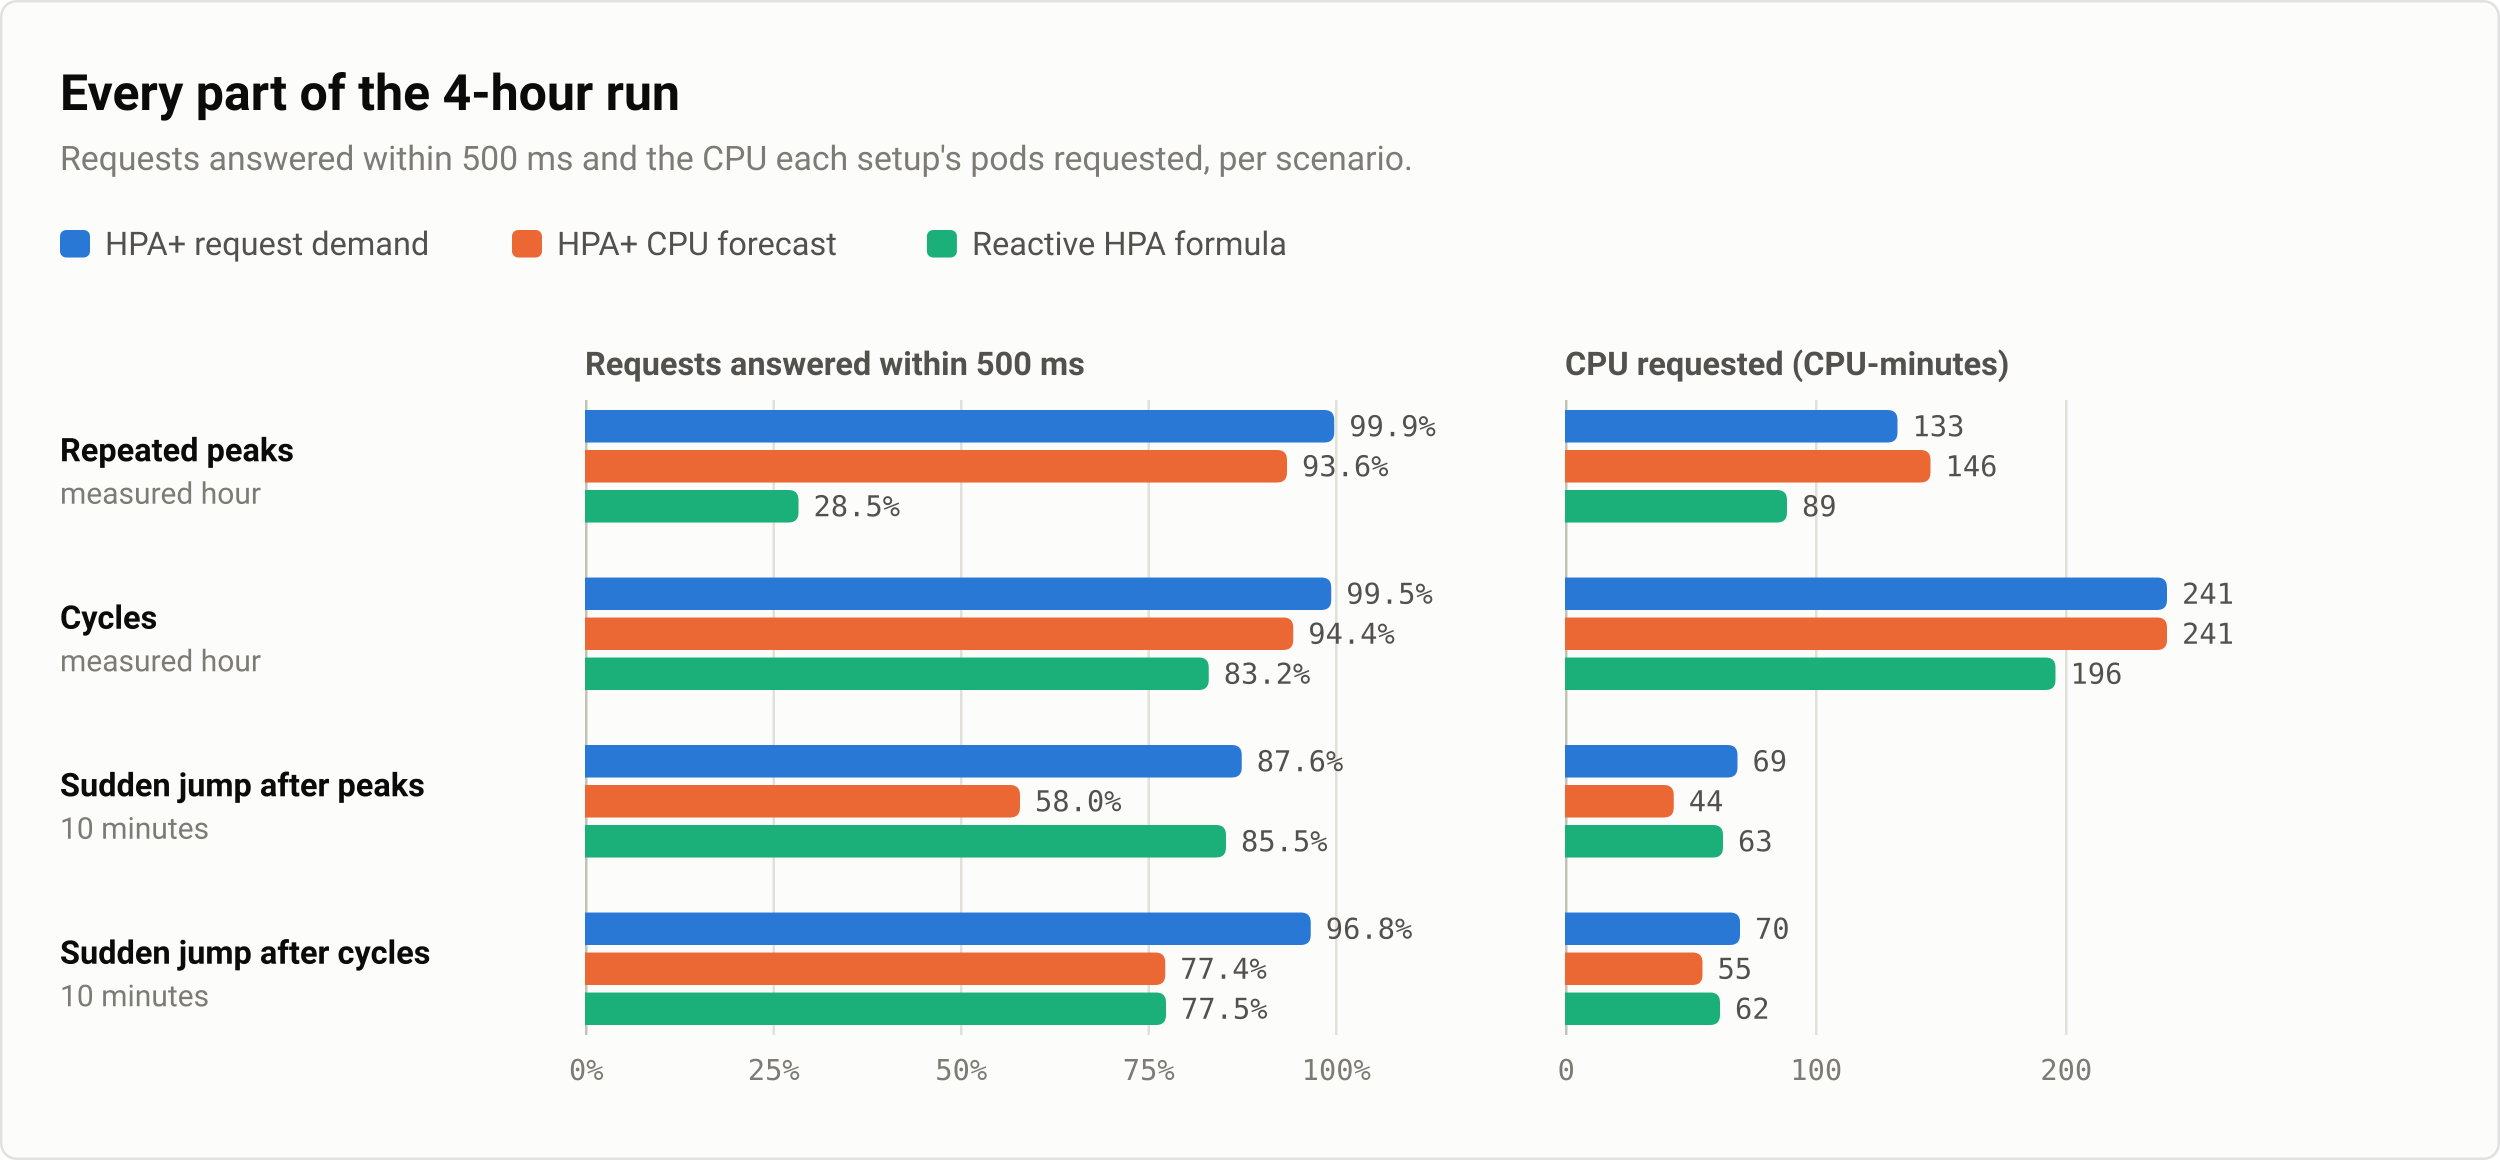
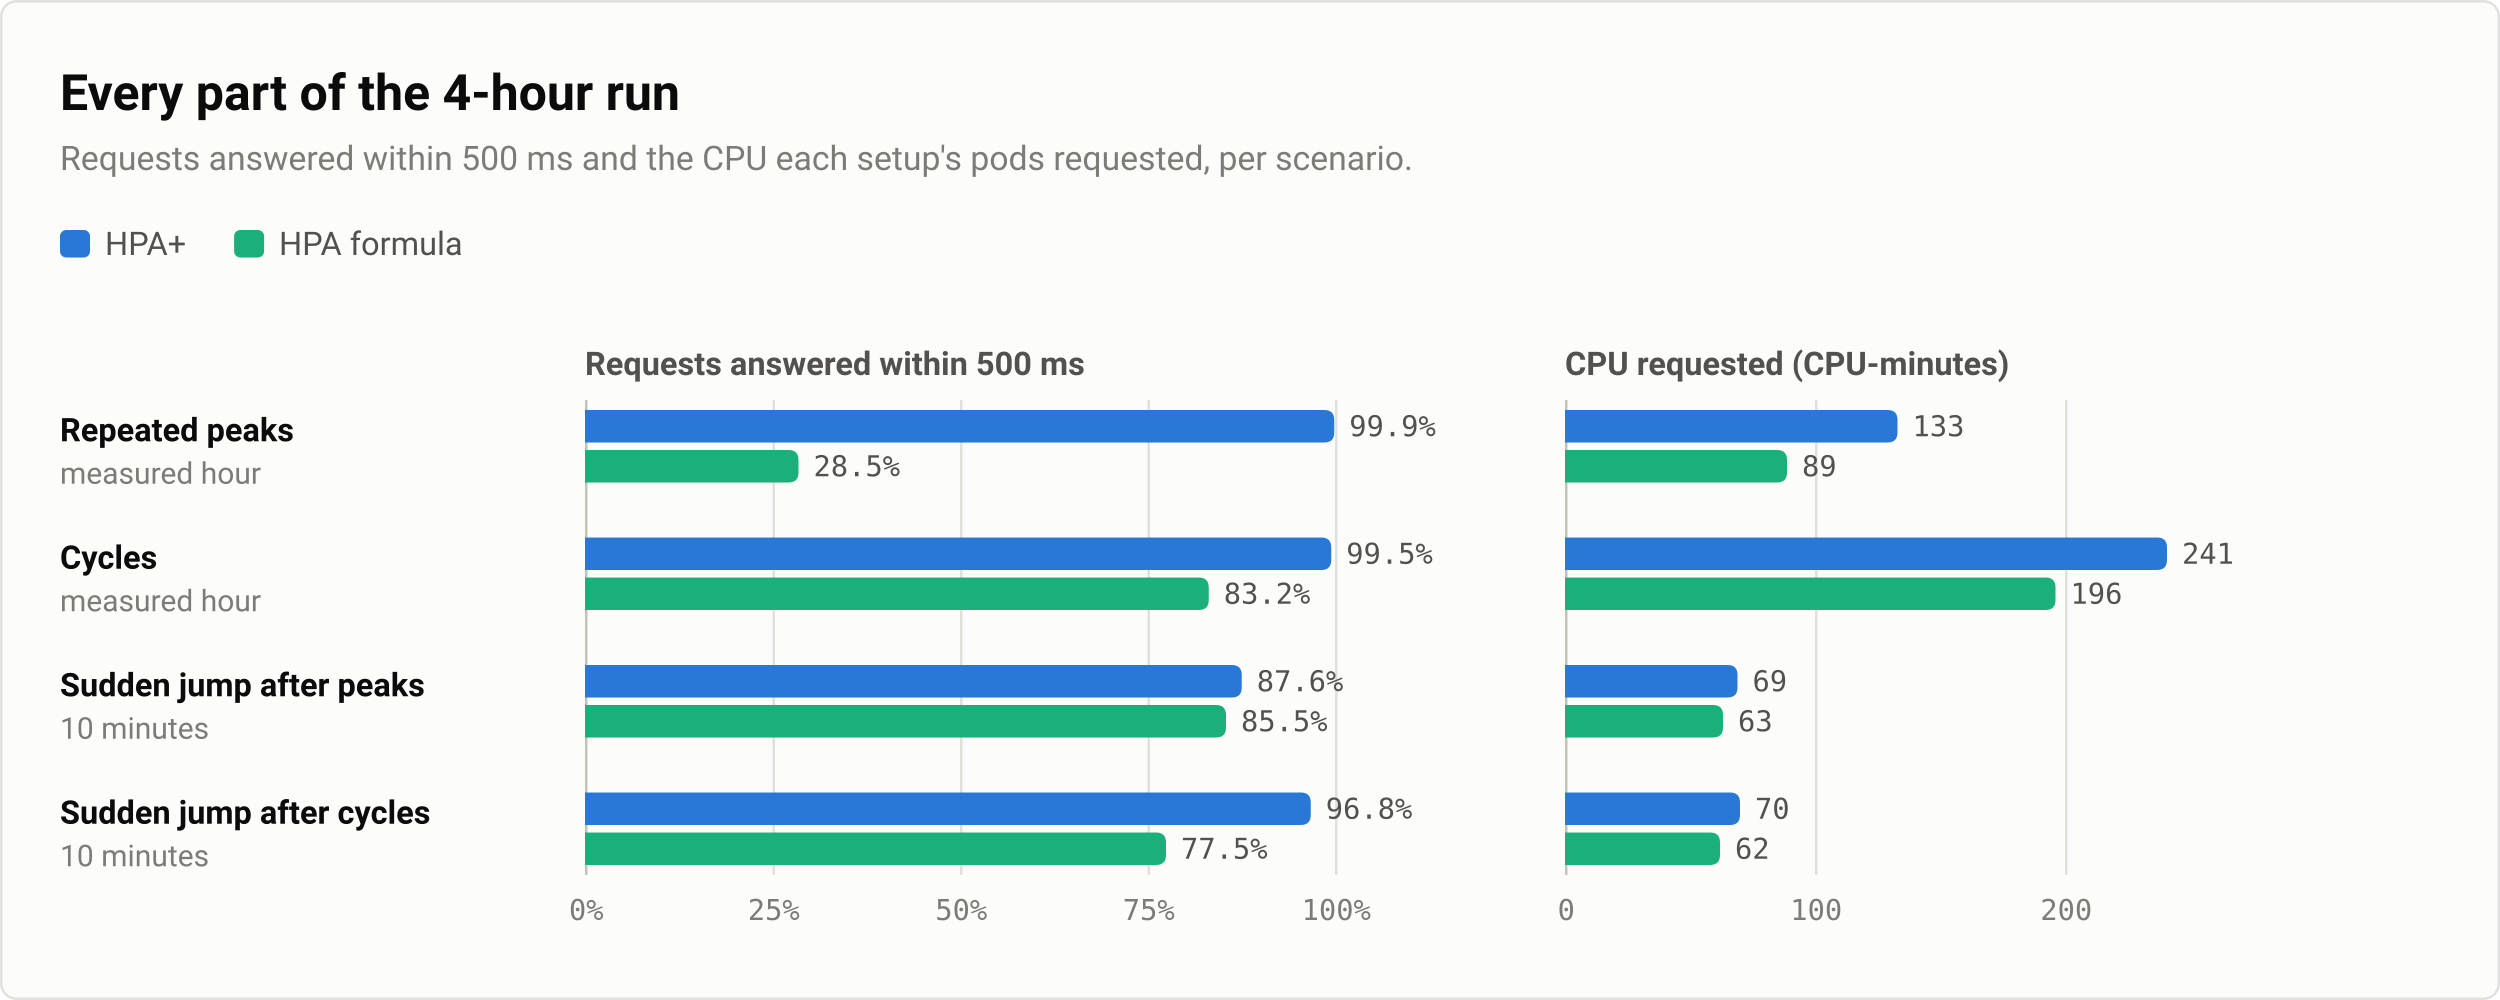
- <svg xmlns="http://www.w3.org/2000/svg" width="1000" height="464" viewBox="0 0 1000 464" role="img" aria-labelledby="title desc">
+ <svg xmlns="http://www.w3.org/2000/svg" width="1000" height="400" viewBox="0 0 1000 400" role="img" aria-labelledby="title desc">
  <style>text{font-family:"IBM Plex Sans",system-ui,-apple-system,"Segoe UI",Roboto,Helvetica,Arial,sans-serif}.display{font-family:"IBM Plex Sans Condensed","Arial Narrow",system-ui,-apple-system,"Segoe UI",Roboto,Helvetica,Arial,sans-serif;font-weight:600}.mono{font-family:"IBM Plex Mono",ui-monospace,"SF Mono",Menlo,Consolas,"DejaVu Sans Mono","Liberation Mono",monospace;font-variant-numeric:tabular-nums}.line{fill:none;stroke-linejoin:round;stroke-linecap:round}.hair{fill:none;stroke-width:1}.plane{fill:#f4f4f1}.card{fill:#fcfcfb;stroke:rgba(11,11,11,0.12)}.grid{stroke:#e1e0d9}.axis{stroke:#c3c2b7}.band{fill:rgba(42,120,214,0.07)}.ink{fill:#0b0b0b}.ink2{fill:#52514e}.muted{fill:#7d7b75}.l-cand{stroke:#2a78d6}.l-cpu{stroke:#eb6834}.l-react{stroke:#1baf7a}.l-load{stroke:#52514e}.f-load{fill:rgba(82,81,78,0.12)}.f-heavy{fill:rgba(82,81,78,0.36)}.f-seg{fill:#e1e0d9}.f-jump{fill:rgba(42,120,214,0.20)}.f-wcand{fill:rgba(42,120,214,0.30)}.f-wcpu{fill:rgba(235,104,52,0.30)}.f-wreact{fill:rgba(27,175,122,0.32)}.l-req{stroke:#0b0b0b}.f-cand{fill:#2a78d6}.f-cpu{fill:#eb6834}.f-react{fill:#1baf7a}.ring{stroke:#fcfcfb}.marker{stroke:#52514e}@media (prefers-color-scheme:dark){.plane{fill:#0f0f0e}.card{fill:#1a1a19;stroke:rgba(255,255,255,0.12)}.grid{stroke:#2c2c2a}.axis{stroke:#44443f}.band{fill:rgba(57,135,229,0.10)}.ink{fill:#f0efec}.ink2{fill:#c3c2b7}.muted{fill:#94928b}.l-cand{stroke:#3987e5}.l-cpu{stroke:#d95926}.l-react{stroke:#199e70}.l-load{stroke:#c3c2b7}.f-load{fill:rgba(195,194,183,0.12)}.f-heavy{fill:rgba(195,194,183,0.34)}.f-seg{fill:#2c2c2a}.f-jump{fill:rgba(57,135,229,0.28)}.f-wcand{fill:rgba(57,135,229,0.36)}.f-wcpu{fill:rgba(217,89,38,0.36)}.f-wreact{fill:rgba(25,158,112,0.40)}.l-req{stroke:#f0efec}.f-cand{fill:#3987e5}.f-cpu{fill:#d95926}.f-react{fill:#199e70}.ring{stroke:#1a1a19}.marker{stroke:#c3c2b7}}</style>
-   <rect x="0.5" y="0.5" width="999" height="463" rx="6" class="card" />
+   <rect x="0.5" y="0.5" width="999" height="399" rx="6" class="card" />
  <text x="24.0" y="44.0" class="ink display" font-size="20">Every part of the 4-hour run</text>
  <text x="24.0" y="68.0" class="muted" font-size="13.5">Requests answered within 500 ms and the CPU each setup's pods requested, per scenario.</text>
  <rect x="24" y="92" width="12" height="11" rx="2.5" class="f-cand" />
-   <text x="42.0" y="102.0" class="ink2" font-size="13">HPA+ request demand</text>
-   <rect x="204.79" y="92" width="12" height="11" rx="2.5" class="f-cpu" />
-   <text x="222.8" y="102.0" class="ink2" font-size="13">HPA+ CPU forecast</text>
-   <rect x="370.76" y="92" width="12" height="11" rx="2.5" class="f-react" />
-   <text x="388.8" y="102.0" class="ink2" font-size="13">Reactive HPA formula</text>
+   <text x="42.0" y="102.0" class="ink2" font-size="13">HPA+</text>
+   <rect x="93.64" y="92" width="12" height="11" rx="2.5" class="f-react" />
+   <text x="111.6" y="102.0" class="ink2" font-size="13">HPA formula</text>
  <text x="234.0" y="150.0" class="ink2" font-size="13" font-weight="600">Requests answered within 500 ms</text>
  <text x="626.0" y="150.0" class="ink2" font-size="13" font-weight="600">CPU requested (CPU-minutes)</text>
-   <line x1="234.5" y1="160" x2="234.5" y2="414" class="hair axis" />
-   <text x="234.5" y="432.0" class="muted mono" font-size="11.5" text-anchor="middle">0%</text>
-   <line x1="309.5" y1="160" x2="309.5" y2="414" class="hair grid" />
-   <text x="309.5" y="432.0" class="muted mono" font-size="11.5" text-anchor="middle">25%</text>
-   <line x1="384.5" y1="160" x2="384.5" y2="414" class="hair grid" />
-   <text x="384.5" y="432.0" class="muted mono" font-size="11.5" text-anchor="middle">50%</text>
-   <line x1="459.5" y1="160" x2="459.5" y2="414" class="hair grid" />
-   <text x="459.5" y="432.0" class="muted mono" font-size="11.5" text-anchor="middle">75%</text>
-   <line x1="534.5" y1="160" x2="534.5" y2="414" class="hair grid" />
-   <text x="534.5" y="432.0" class="muted mono" font-size="11.5" text-anchor="middle">100%</text>
-   <line x1="626.5" y1="160" x2="626.5" y2="414" class="hair axis" />
-   <text x="626.5" y="432.0" class="muted mono" font-size="11.5" text-anchor="middle">0</text>
-   <line x1="726.5" y1="160" x2="726.5" y2="414" class="hair grid" />
-   <text x="726.5" y="432.0" class="muted mono" font-size="11.5" text-anchor="middle">100</text>
-   <line x1="826.5" y1="160" x2="826.5" y2="414" class="hair grid" />
-   <text x="826.5" y="432.0" class="muted mono" font-size="11.5" text-anchor="middle">200</text>
-   <text x="24.0" y="184.5" class="ink" font-size="13" font-weight="600">Repeated peaks</text>
-   <text x="24.0" y="201.5" class="muted" font-size="12">measured hour</text>
+   <line x1="234.5" y1="160" x2="234.5" y2="350" class="hair axis" />
+   <text x="234.5" y="368.0" class="muted mono" font-size="11.5" text-anchor="middle">0%</text>
+   <line x1="309.5" y1="160" x2="309.5" y2="350" class="hair grid" />
+   <text x="309.5" y="368.0" class="muted mono" font-size="11.5" text-anchor="middle">25%</text>
+   <line x1="384.5" y1="160" x2="384.5" y2="350" class="hair grid" />
+   <text x="384.5" y="368.0" class="muted mono" font-size="11.5" text-anchor="middle">50%</text>
+   <line x1="459.5" y1="160" x2="459.5" y2="350" class="hair grid" />
+   <text x="459.5" y="368.0" class="muted mono" font-size="11.5" text-anchor="middle">75%</text>
+   <line x1="534.5" y1="160" x2="534.5" y2="350" class="hair grid" />
+   <text x="534.5" y="368.0" class="muted mono" font-size="11.5" text-anchor="middle">100%</text>
+   <line x1="626.5" y1="160" x2="626.5" y2="350" class="hair axis" />
+   <text x="626.5" y="368.0" class="muted mono" font-size="11.5" text-anchor="middle">0</text>
+   <line x1="726.5" y1="160" x2="726.5" y2="350" class="hair grid" />
+   <text x="726.5" y="368.0" class="muted mono" font-size="11.5" text-anchor="middle">100</text>
+   <line x1="826.5" y1="160" x2="826.5" y2="350" class="hair grid" />
+   <text x="826.5" y="368.0" class="muted mono" font-size="11.5" text-anchor="middle">200</text>
+   <text x="24.0" y="176.5" class="ink" font-size="13" font-weight="600">Repeated peaks</text>
+   <text x="24.0" y="193.5" class="muted" font-size="12">measured hour</text>
  <path d="M234.0,164.0H529.7Q533.7,164.0 533.7,168.0V173.0Q533.7,177.0 529.7,177.0H234.0Z" class="f-cand" />
  <text x="539.7" y="174.5" class="ink2 mono" font-size="11.5">99.9%</text>
  <path d="M626.0,164.0H755.0Q759.0,164.0 759.0,168.0V173.0Q759.0,177.0 755.0,177.0H626.0Z" class="f-cand" />
  <text x="765.0" y="174.5" class="ink2 mono" font-size="11.5">133</text>
-   <path d="M234.0,180.0H510.8Q514.8,180.0 514.8,184.0V189.0Q514.8,193.0 510.8,193.0H234.0Z" class="f-cpu" />
-   <text x="520.8" y="190.5" class="ink2 mono" font-size="11.5">93.6%</text>
-   <path d="M626.0,180.0H768.2Q772.2,180.0 772.2,184.0V189.0Q772.2,193.0 768.2,193.0H626.0Z" class="f-cpu" />
-   <text x="778.2" y="190.5" class="ink2 mono" font-size="11.5">146</text>
-   <path d="M234.0,196.0H315.4Q319.4,196.0 319.4,200.0V205.0Q319.4,209.0 315.4,209.0H234.0Z" class="f-react" />
-   <text x="325.4" y="206.5" class="ink2 mono" font-size="11.5">28.5%</text>
-   <path d="M626.0,196.0H710.8Q714.8,196.0 714.8,200.0V205.0Q714.8,209.0 710.8,209.0H626.0Z" class="f-react" />
-   <text x="720.8" y="206.5" class="ink2 mono" font-size="11.5">89</text>
-   <text x="24.0" y="251.5" class="ink" font-size="13" font-weight="600">Cycles</text>
-   <text x="24.0" y="268.5" class="muted" font-size="12">measured hour</text>
-   <path d="M234.0,231.0H528.5Q532.5,231.0 532.5,235.0V240.0Q532.5,244.0 528.5,244.0H234.0Z" class="f-cand" />
-   <text x="538.5" y="241.5" class="ink2 mono" font-size="11.5">99.5%</text>
-   <path d="M626.0,231.0H862.8Q866.8,231.0 866.8,235.0V240.0Q866.8,244.0 862.8,244.0H626.0Z" class="f-cand" />
-   <text x="872.8" y="241.5" class="ink2 mono" font-size="11.5">241</text>
-   <path d="M234.0,247.0H513.3Q517.3,247.0 517.3,251.0V256.0Q517.3,260.0 513.3,260.0H234.0Z" class="f-cpu" />
-   <text x="523.3" y="257.5" class="ink2 mono" font-size="11.5">94.4%</text>
-   <path d="M626.0,247.0H862.8Q866.8,247.0 866.8,251.0V256.0Q866.8,260.0 862.8,260.0H626.0Z" class="f-cpu" />
-   <text x="872.8" y="257.5" class="ink2 mono" font-size="11.5">241</text>
-   <path d="M234.0,263.0H479.5Q483.5,263.0 483.5,267.0V272.0Q483.5,276.0 479.5,276.0H234.0Z" class="f-react" />
-   <text x="489.5" y="273.5" class="ink2 mono" font-size="11.5">83.2%</text>
-   <path d="M626.0,263.0H818.2Q822.2,263.0 822.2,267.0V272.0Q822.2,276.0 818.2,276.0H626.0Z" class="f-react" />
-   <text x="828.2" y="273.5" class="ink2 mono" font-size="11.5">196</text>
-   <text x="24.0" y="318.5" class="ink" font-size="13" font-weight="600">Sudden jump after peaks</text>
-   <text x="24.0" y="335.5" class="muted" font-size="12">10 minutes</text>
-   <path d="M234.0,298.0H492.7Q496.7,298.0 496.7,302.0V307.0Q496.7,311.0 492.7,311.0H234.0Z" class="f-cand" />
-   <text x="502.7" y="308.5" class="ink2 mono" font-size="11.5">87.6%</text>
-   <path d="M626.0,298.0H691.0Q695.0,298.0 695.0,302.0V307.0Q695.0,311.0 691.0,311.0H626.0Z" class="f-cand" />
-   <text x="701.0" y="308.5" class="ink2 mono" font-size="11.5">69</text>
-   <path d="M234.0,314.0H404.0Q408.0,314.0 408.0,318.0V323.0Q408.0,327.0 404.0,327.0H234.0Z" class="f-cpu" />
-   <text x="414.0" y="324.5" class="ink2 mono" font-size="11.5">58.0%</text>
-   <path d="M626.0,314.0H665.5Q669.5,314.0 669.5,318.0V323.0Q669.5,327.0 665.5,327.0H626.0Z" class="f-cpu" />
-   <text x="675.5" y="324.5" class="ink2 mono" font-size="11.5">44</text>
-   <path d="M234.0,330.0H486.4Q490.4,330.0 490.4,334.0V339.0Q490.4,343.0 486.4,343.0H234.0Z" class="f-react" />
-   <text x="496.4" y="340.5" class="ink2 mono" font-size="11.5">85.5%</text>
-   <path d="M626.0,330.0H685.2Q689.2,330.0 689.2,334.0V339.0Q689.2,343.0 685.2,343.0H626.0Z" class="f-react" />
-   <text x="695.2" y="340.5" class="ink2 mono" font-size="11.5">63</text>
-   <text x="24.0" y="385.5" class="ink" font-size="13" font-weight="600">Sudden jump after cycles</text>
-   <text x="24.0" y="402.5" class="muted" font-size="12">10 minutes</text>
-   <path d="M234.0,365.0H520.3Q524.3,365.0 524.3,369.0V374.0Q524.3,378.0 520.3,378.0H234.0Z" class="f-cand" />
-   <text x="530.3" y="375.5" class="ink2 mono" font-size="11.5">96.8%</text>
-   <path d="M626.0,365.0H692.0Q696.0,365.0 696.0,369.0V374.0Q696.0,378.0 692.0,378.0H626.0Z" class="f-cand" />
-   <text x="702.0" y="375.5" class="ink2 mono" font-size="11.5">70</text>
-   <path d="M234.0,381.0H462.1Q466.1,381.0 466.1,385.0V390.0Q466.1,394.0 462.1,394.0H234.0Z" class="f-cpu" />
-   <text x="472.1" y="391.5" class="ink2 mono" font-size="11.5">77.4%</text>
-   <path d="M626.0,381.0H677.0Q681.0,381.0 681.0,385.0V390.0Q681.0,394.0 677.0,394.0H626.0Z" class="f-cpu" />
-   <text x="687.0" y="391.5" class="ink2 mono" font-size="11.5">55</text>
-   <path d="M234.0,397.0H462.4Q466.4,397.0 466.4,401.0V406.0Q466.4,410.0 462.4,410.0H234.0Z" class="f-react" />
-   <text x="472.4" y="407.5" class="ink2 mono" font-size="11.5">77.5%</text>
-   <path d="M626.0,397.0H684.0Q688.0,397.0 688.0,401.0V406.0Q688.0,410.0 684.0,410.0H626.0Z" class="f-react" />
-   <text x="694.0" y="407.5" class="ink2 mono" font-size="11.5">62</text>
+   <path d="M234.0,180.0H315.4Q319.4,180.0 319.4,184.0V189.0Q319.4,193.0 315.4,193.0H234.0Z" class="f-react" />
+   <text x="325.4" y="190.5" class="ink2 mono" font-size="11.5">28.5%</text>
+   <path d="M626.0,180.0H710.8Q714.8,180.0 714.8,184.0V189.0Q714.8,193.0 710.8,193.0H626.0Z" class="f-react" />
+   <text x="720.8" y="190.5" class="ink2 mono" font-size="11.5">89</text>
+   <text x="24.0" y="227.5" class="ink" font-size="13" font-weight="600">Cycles</text>
+   <text x="24.0" y="244.5" class="muted" font-size="12">measured hour</text>
+   <path d="M234.0,215.0H528.5Q532.5,215.0 532.5,219.0V224.0Q532.5,228.0 528.5,228.0H234.0Z" class="f-cand" />
+   <text x="538.5" y="225.5" class="ink2 mono" font-size="11.5">99.5%</text>
+   <path d="M626.0,215.0H862.8Q866.8,215.0 866.8,219.0V224.0Q866.8,228.0 862.8,228.0H626.0Z" class="f-cand" />
+   <text x="872.8" y="225.5" class="ink2 mono" font-size="11.5">241</text>
+   <path d="M234.0,231.0H479.5Q483.5,231.0 483.5,235.0V240.0Q483.5,244.0 479.5,244.0H234.0Z" class="f-react" />
+   <text x="489.5" y="241.5" class="ink2 mono" font-size="11.5">83.2%</text>
+   <path d="M626.0,231.0H818.2Q822.2,231.0 822.2,235.0V240.0Q822.2,244.0 818.2,244.0H626.0Z" class="f-react" />
+   <text x="828.2" y="241.5" class="ink2 mono" font-size="11.5">196</text>
+   <text x="24.0" y="278.5" class="ink" font-size="13" font-weight="600">Sudden jump after peaks</text>
+   <text x="24.0" y="295.5" class="muted" font-size="12">10 minutes</text>
+   <path d="M234.0,266.0H492.7Q496.7,266.0 496.7,270.0V275.0Q496.7,279.0 492.7,279.0H234.0Z" class="f-cand" />
+   <text x="502.7" y="276.5" class="ink2 mono" font-size="11.5">87.6%</text>
+   <path d="M626.0,266.0H691.0Q695.0,266.0 695.0,270.0V275.0Q695.0,279.0 691.0,279.0H626.0Z" class="f-cand" />
+   <text x="701.0" y="276.5" class="ink2 mono" font-size="11.5">69</text>
+   <path d="M234.0,282.0H486.4Q490.4,282.0 490.4,286.0V291.0Q490.4,295.0 486.4,295.0H234.0Z" class="f-react" />
+   <text x="496.4" y="292.5" class="ink2 mono" font-size="11.5">85.5%</text>
+   <path d="M626.0,282.0H685.2Q689.2,282.0 689.2,286.0V291.0Q689.2,295.0 685.2,295.0H626.0Z" class="f-react" />
+   <text x="695.2" y="292.5" class="ink2 mono" font-size="11.5">63</text>
+   <text x="24.0" y="329.5" class="ink" font-size="13" font-weight="600">Sudden jump after cycles</text>
+   <text x="24.0" y="346.5" class="muted" font-size="12">10 minutes</text>
+   <path d="M234.0,317.0H520.3Q524.3,317.0 524.3,321.0V326.0Q524.3,330.0 520.3,330.0H234.0Z" class="f-cand" />
+   <text x="530.3" y="327.5" class="ink2 mono" font-size="11.5">96.8%</text>
+   <path d="M626.0,317.0H692.0Q696.0,317.0 696.0,321.0V326.0Q696.0,330.0 692.0,330.0H626.0Z" class="f-cand" />
+   <text x="702.0" y="327.5" class="ink2 mono" font-size="11.5">70</text>
+   <path d="M234.0,333.0H462.4Q466.4,333.0 466.4,337.0V342.0Q466.4,346.0 462.4,346.0H234.0Z" class="f-react" />
+   <text x="472.4" y="343.5" class="ink2 mono" font-size="11.5">77.5%</text>
+   <path d="M626.0,333.0H684.0Q688.0,333.0 688.0,337.0V342.0Q688.0,346.0 684.0,346.0H626.0Z" class="f-react" />
+   <text x="694.0" y="343.5" class="ink2 mono" font-size="11.5">62</text>
</svg>
